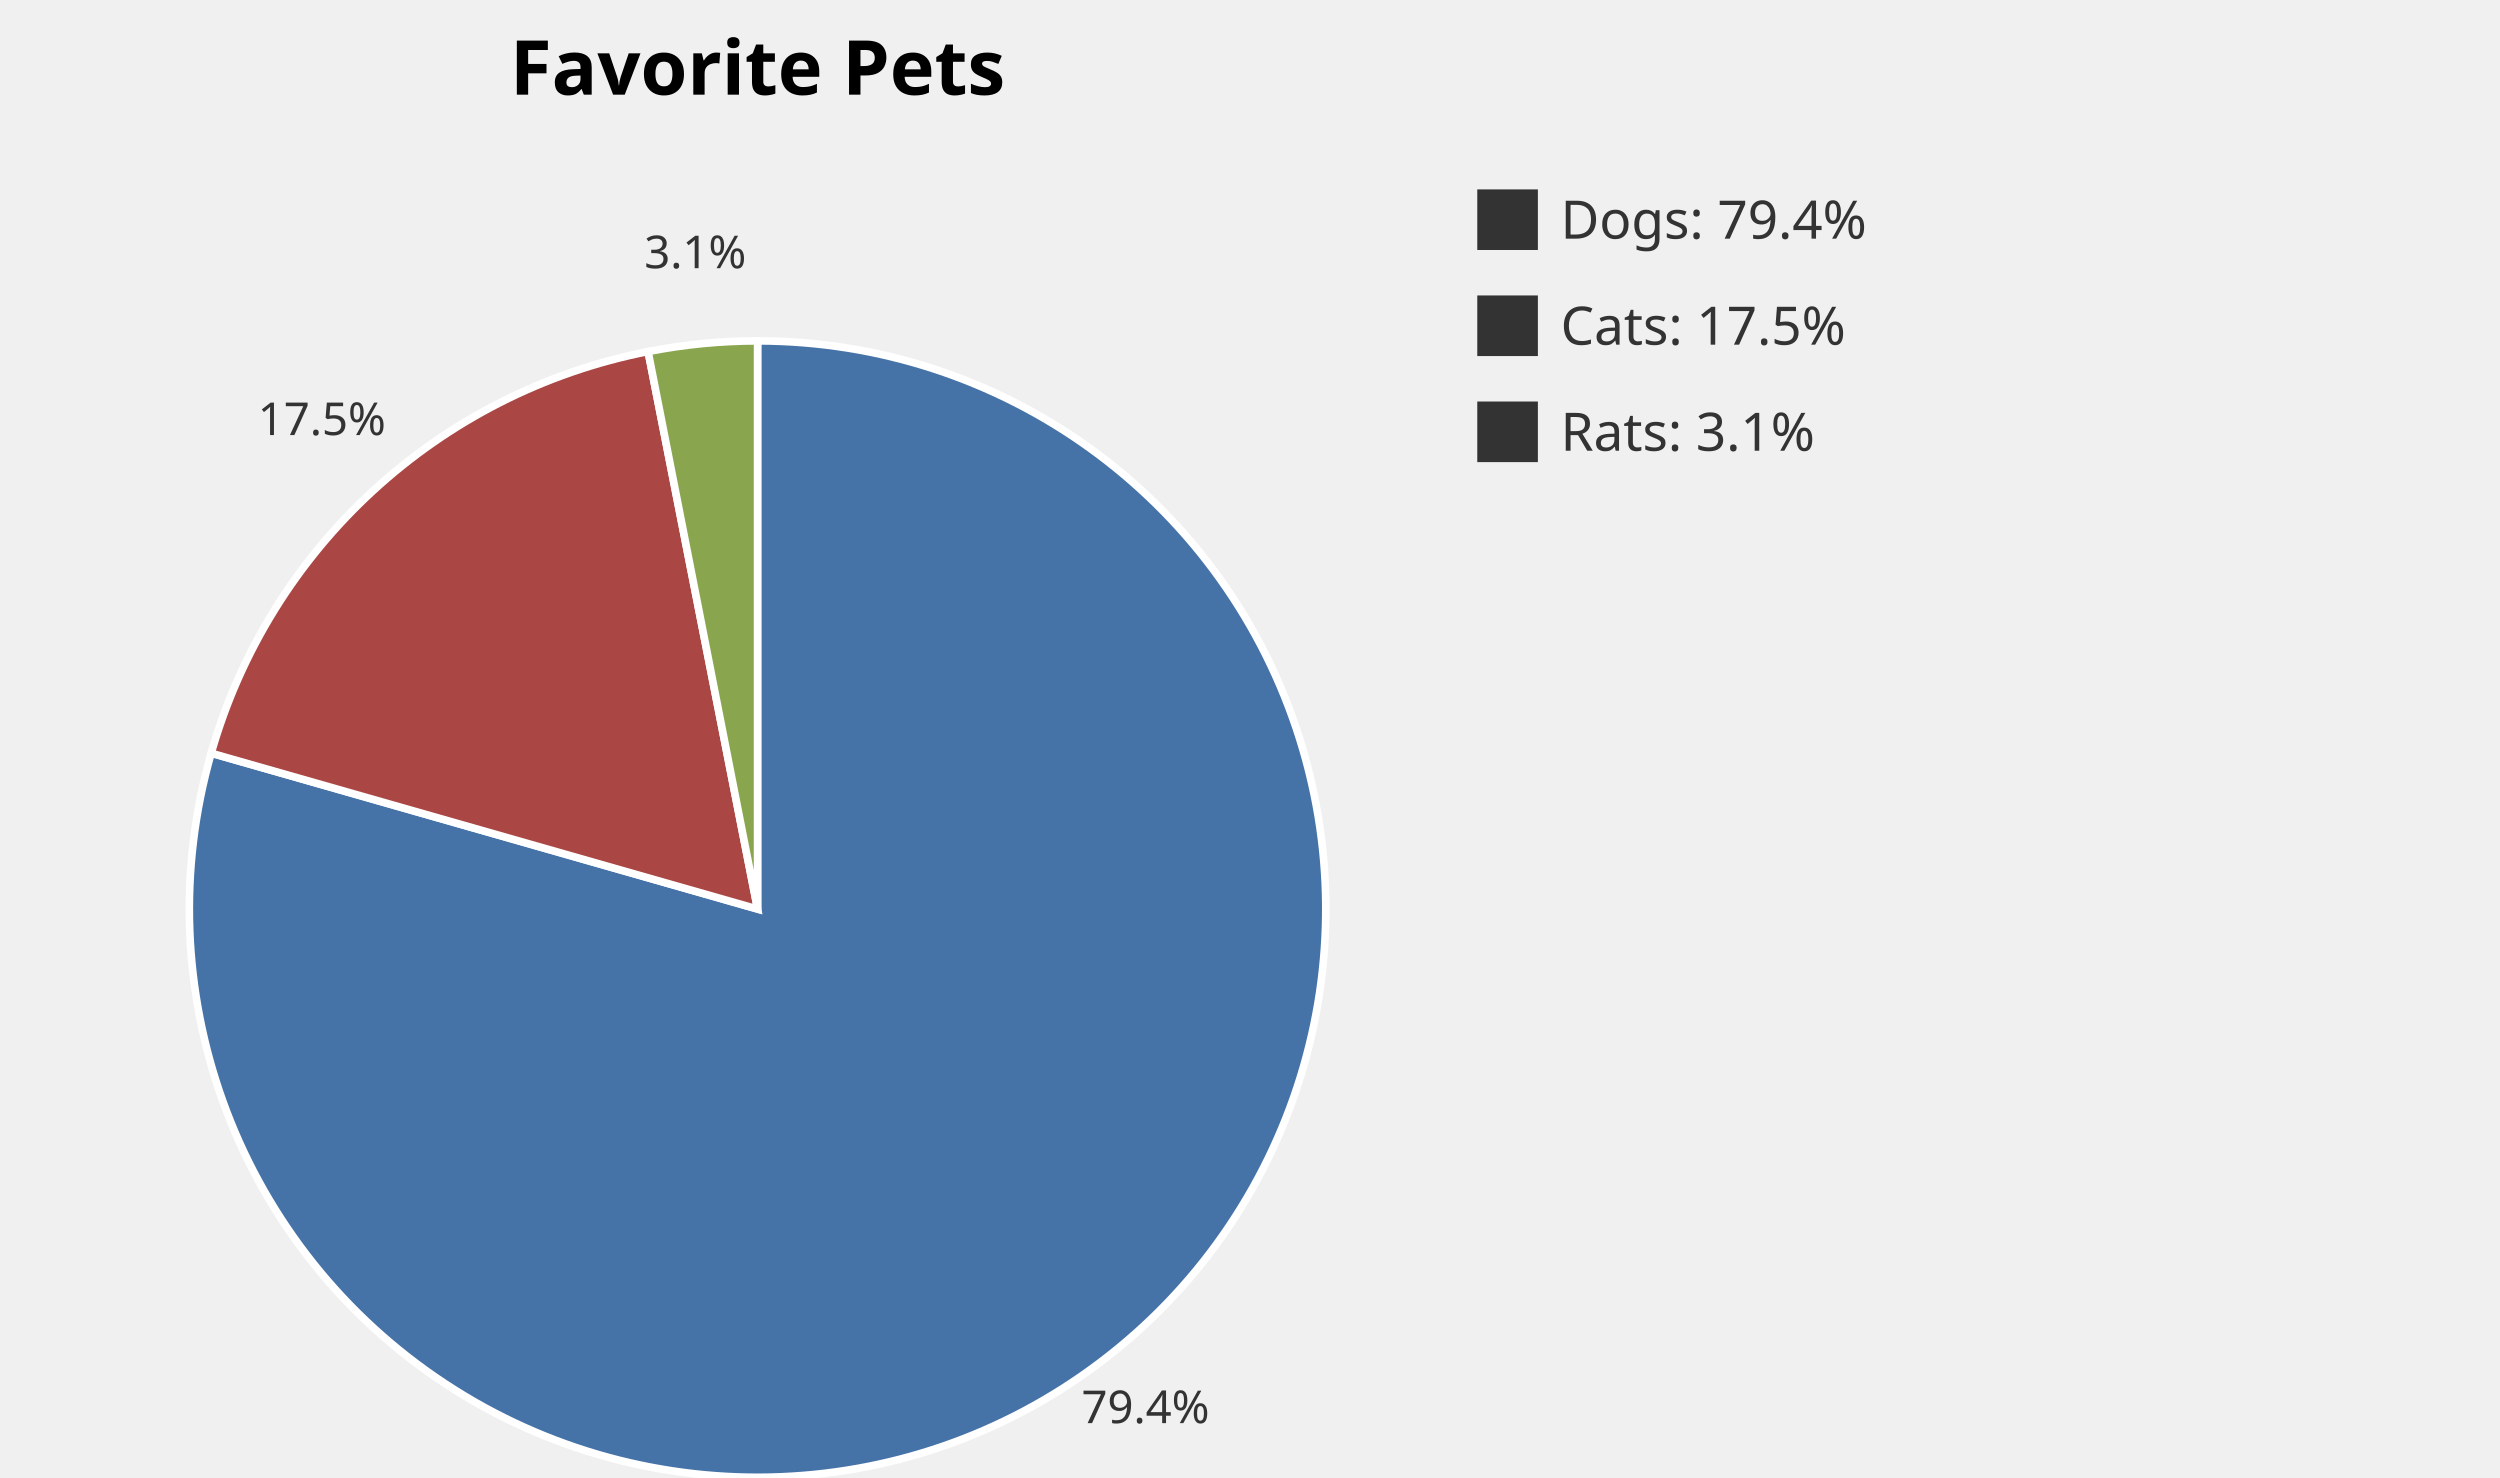
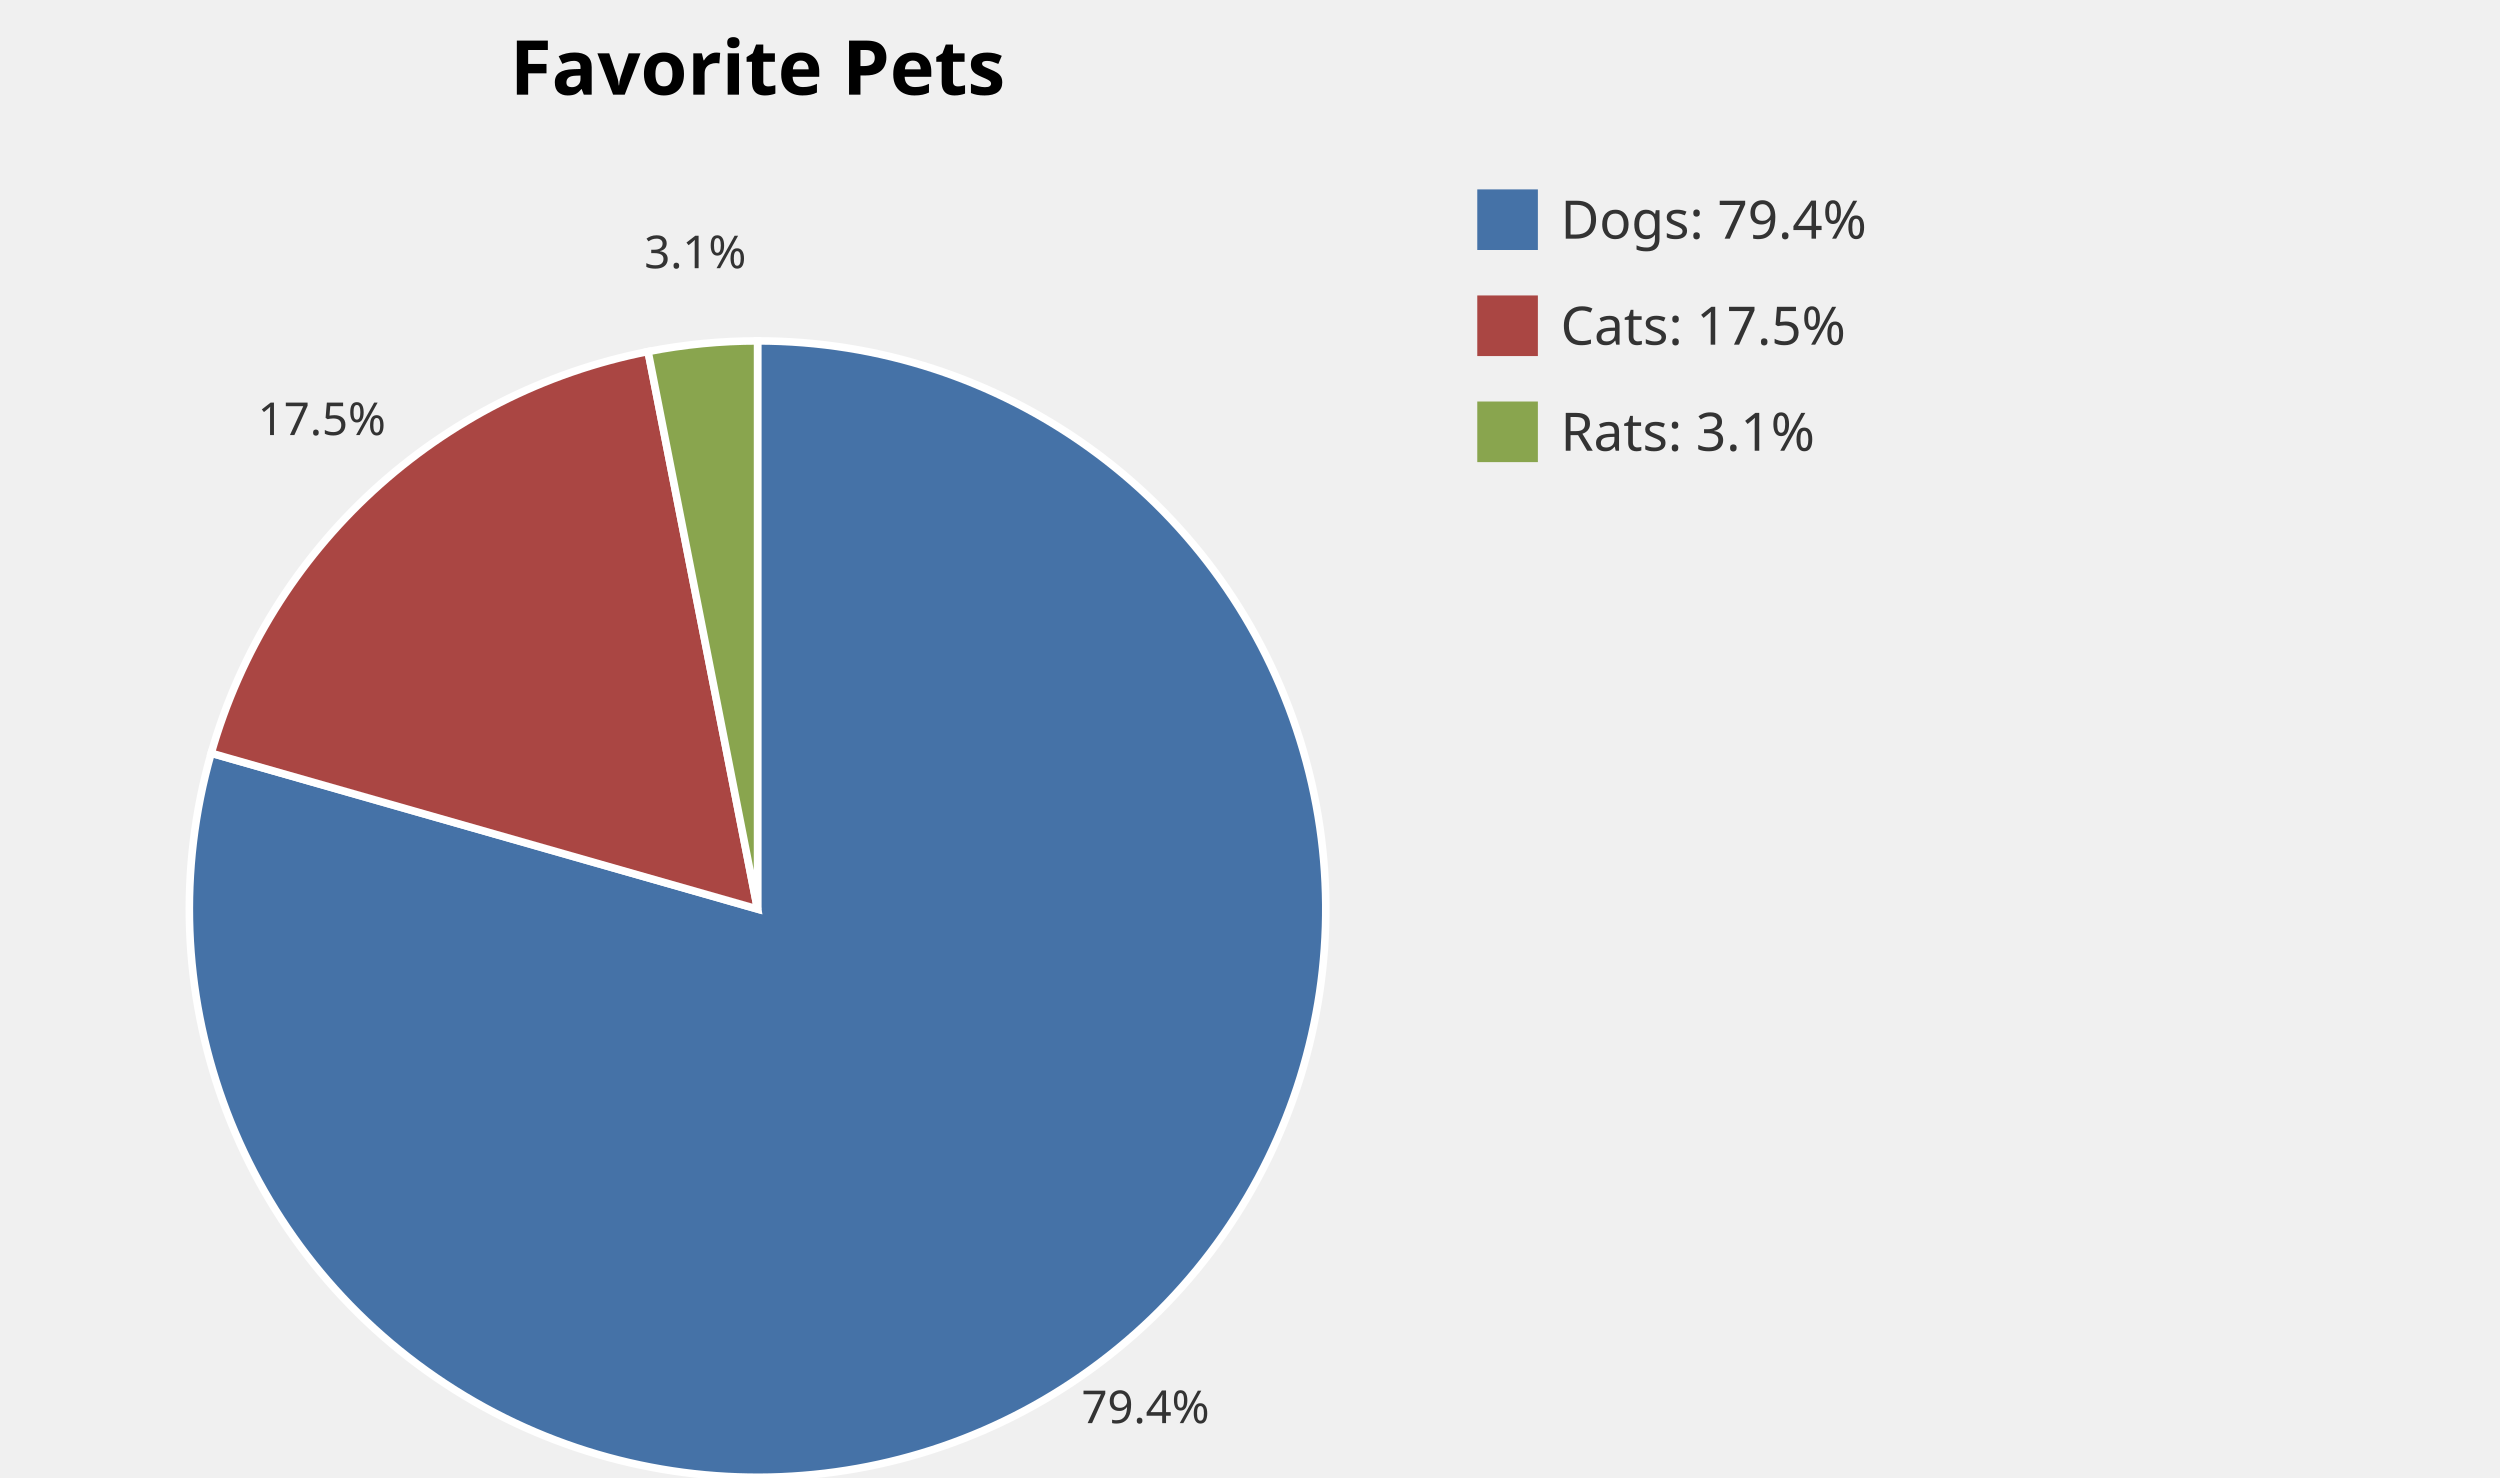
<svg xmlns="http://www.w3.org/2000/svg" viewBox="0 0 660 390" width="660" height="390">
  <style>
.pie-title { font-family: sans-serif; font-size: 20px; font-weight: bold; text-anchor: middle; }
.pie-label { font-family: sans-serif; font-size: 12px; text-anchor: middle; fill: #333; }
- .pie-legend { font-family: sans-serif; font-size: 14px; fill: #333; }
+ text.pie-legend { font-family: sans-serif; font-size: 14px; fill: #333; }
.pie-slice { stroke: #fff; stroke-width: 2; }
</style>
  <text x="200" y="25" class="pie-title">Favorite Pets</text>
  <path d="M 200 240 L 200 90 A 150 150 0 1 1 55.757 198.841 Z" fill="#4572A7" class="pie-slice" data-slice-label="Dogs" />
  <text x="302.40" y="375.70" class="pie-label">79.4%</text>
  <path d="M 200 240 L 55.757 198.841 A 150 150 0 0 1 171.093 92.812 Z" fill="#AA4643" class="pie-slice" data-slice-label="Cats" />
  <text x="84.95" y="114.85" class="pie-label">17.5%</text>
  <path d="M 200 240 L 171.093 92.812 A 150 150 0 0 1 200 90 Z" fill="#89A54E" class="pie-slice" data-slice-label="Rats" />
  <text x="183.54" y="70.80" class="pie-label">3.1%</text>
  <rect x="390" y="50" width="16" height="16" fill="#4572A7" class="pie-legend" />
  <text x="412" y="63" class="pie-legend">Dogs: 79.4%</text>
  <rect x="390" y="78" width="16" height="16" fill="#AA4643" class="pie-legend" />
  <text x="412" y="91" class="pie-legend">Cats: 17.5%</text>
  <rect x="390" y="106" width="16" height="16" fill="#89A54E" class="pie-legend" />
  <text x="412" y="119" class="pie-legend">Rats: 3.1%</text>
</svg>
